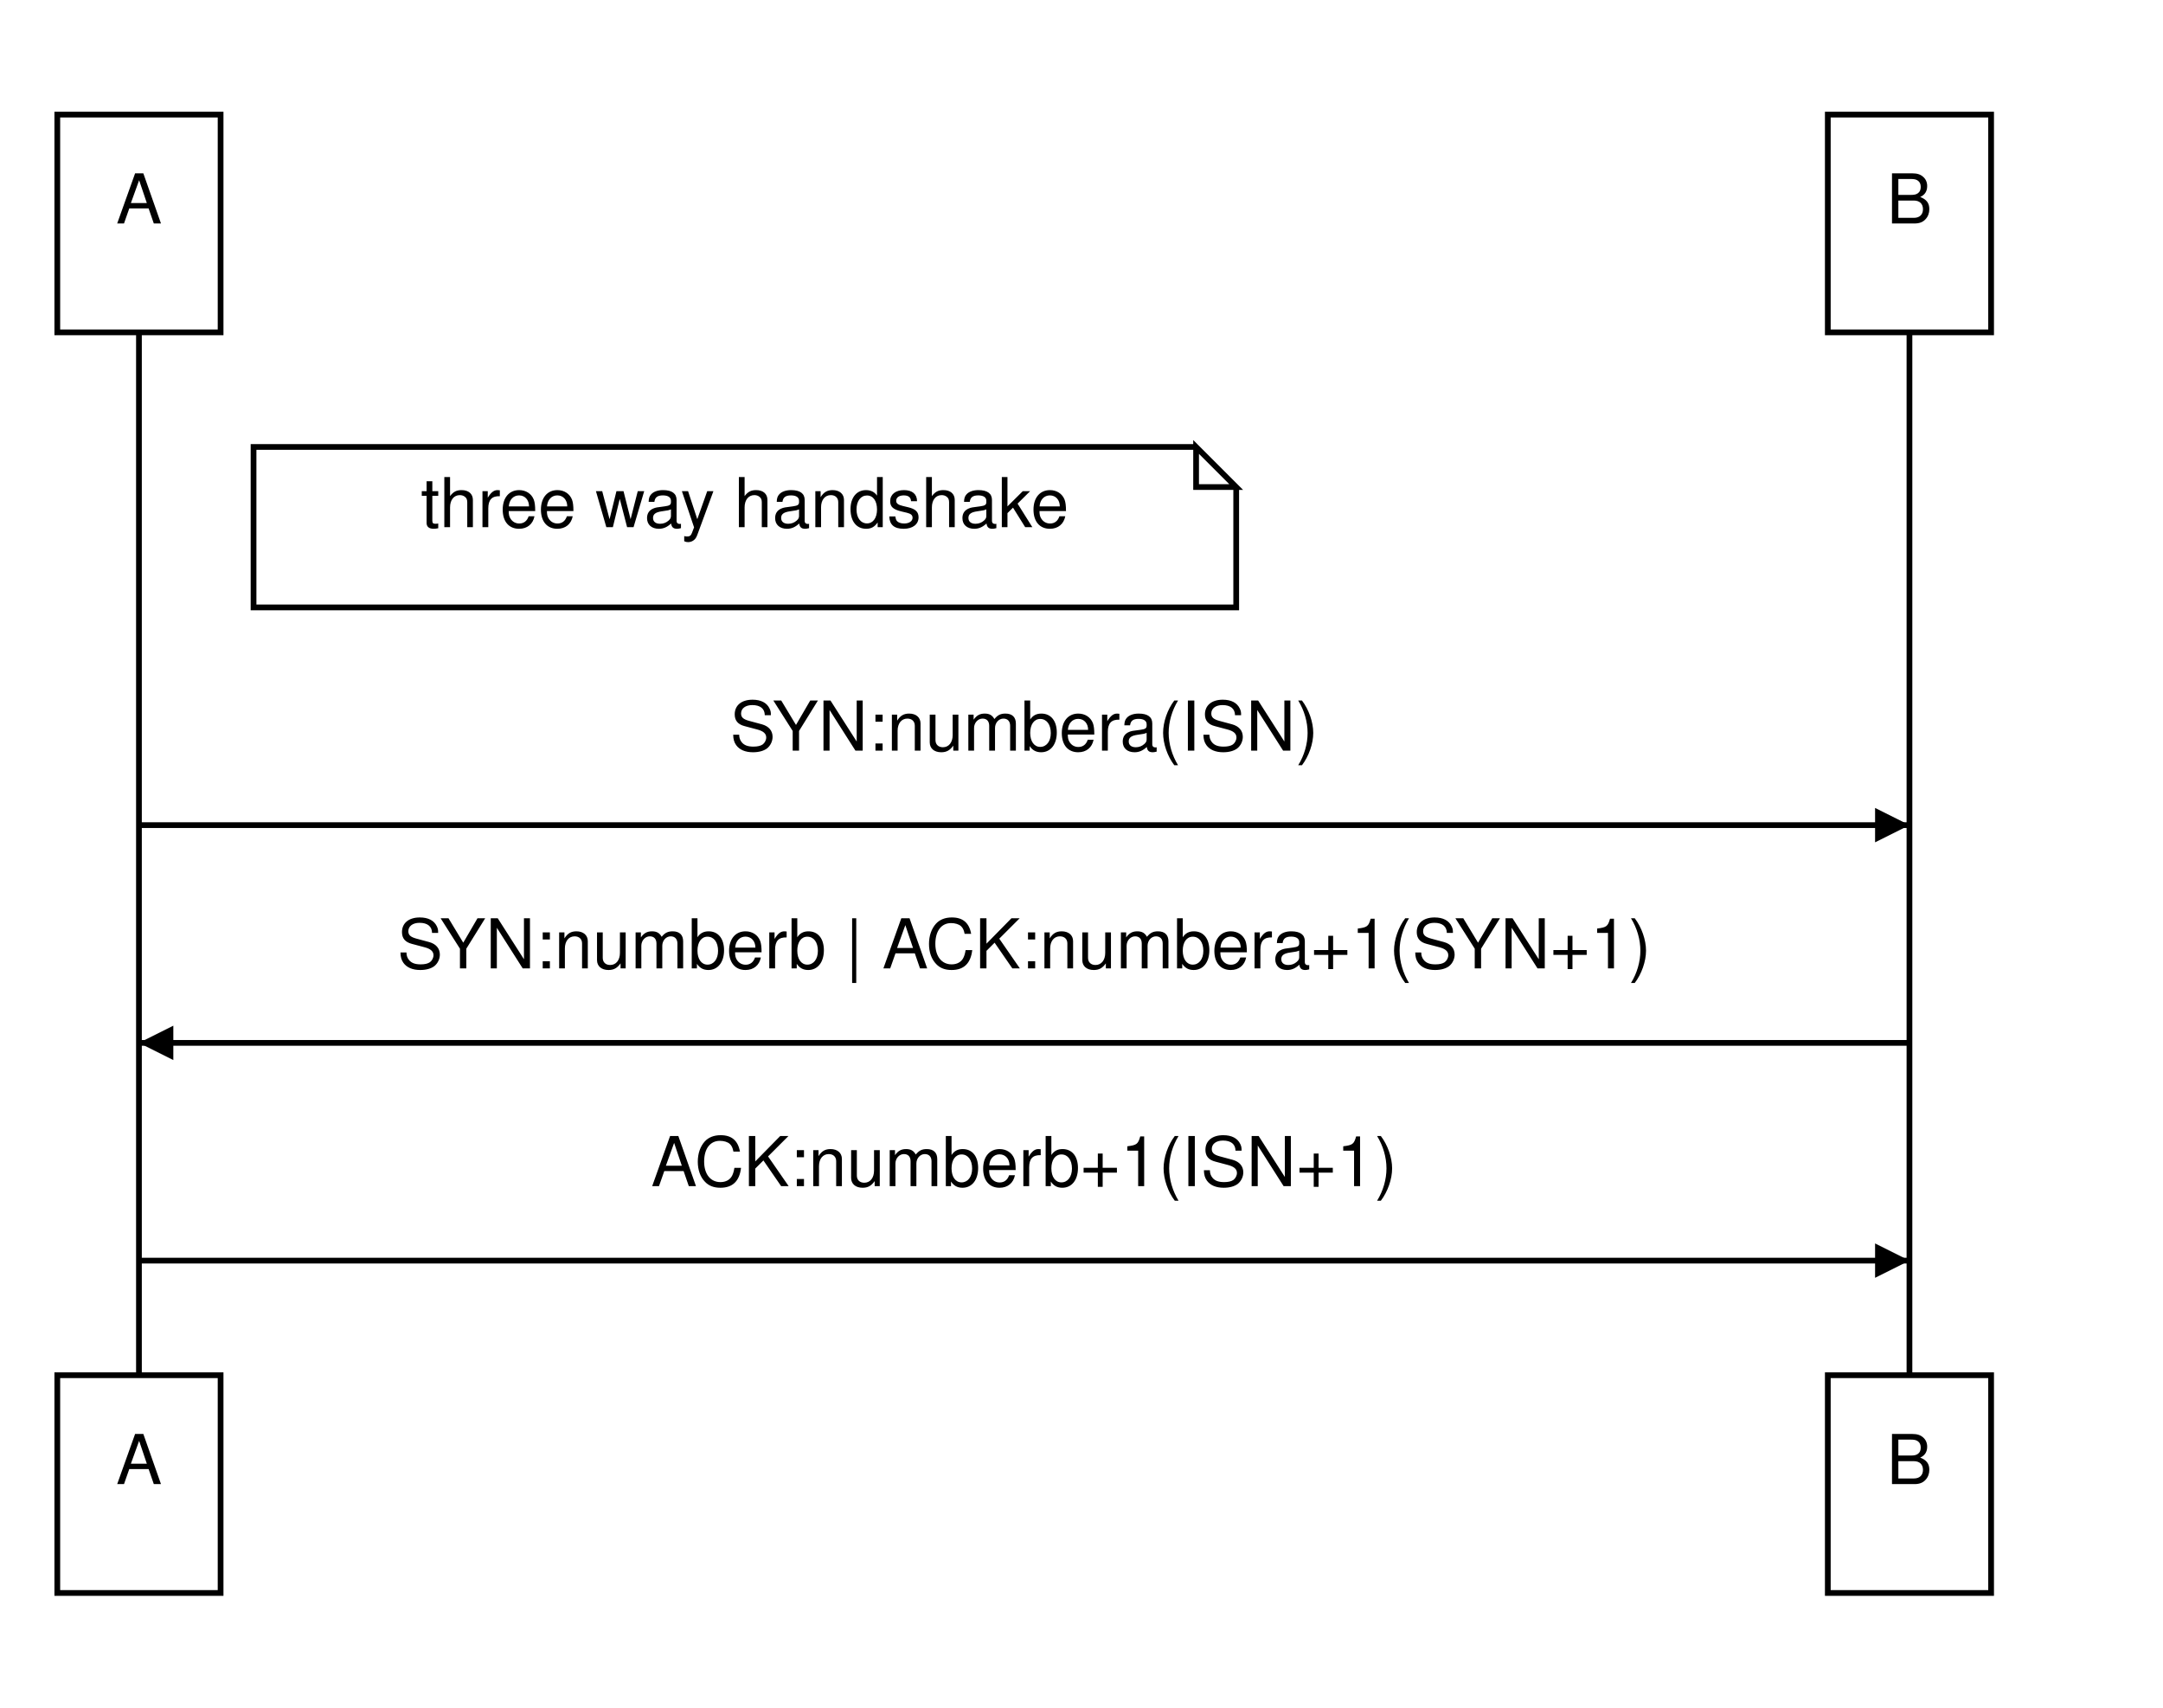
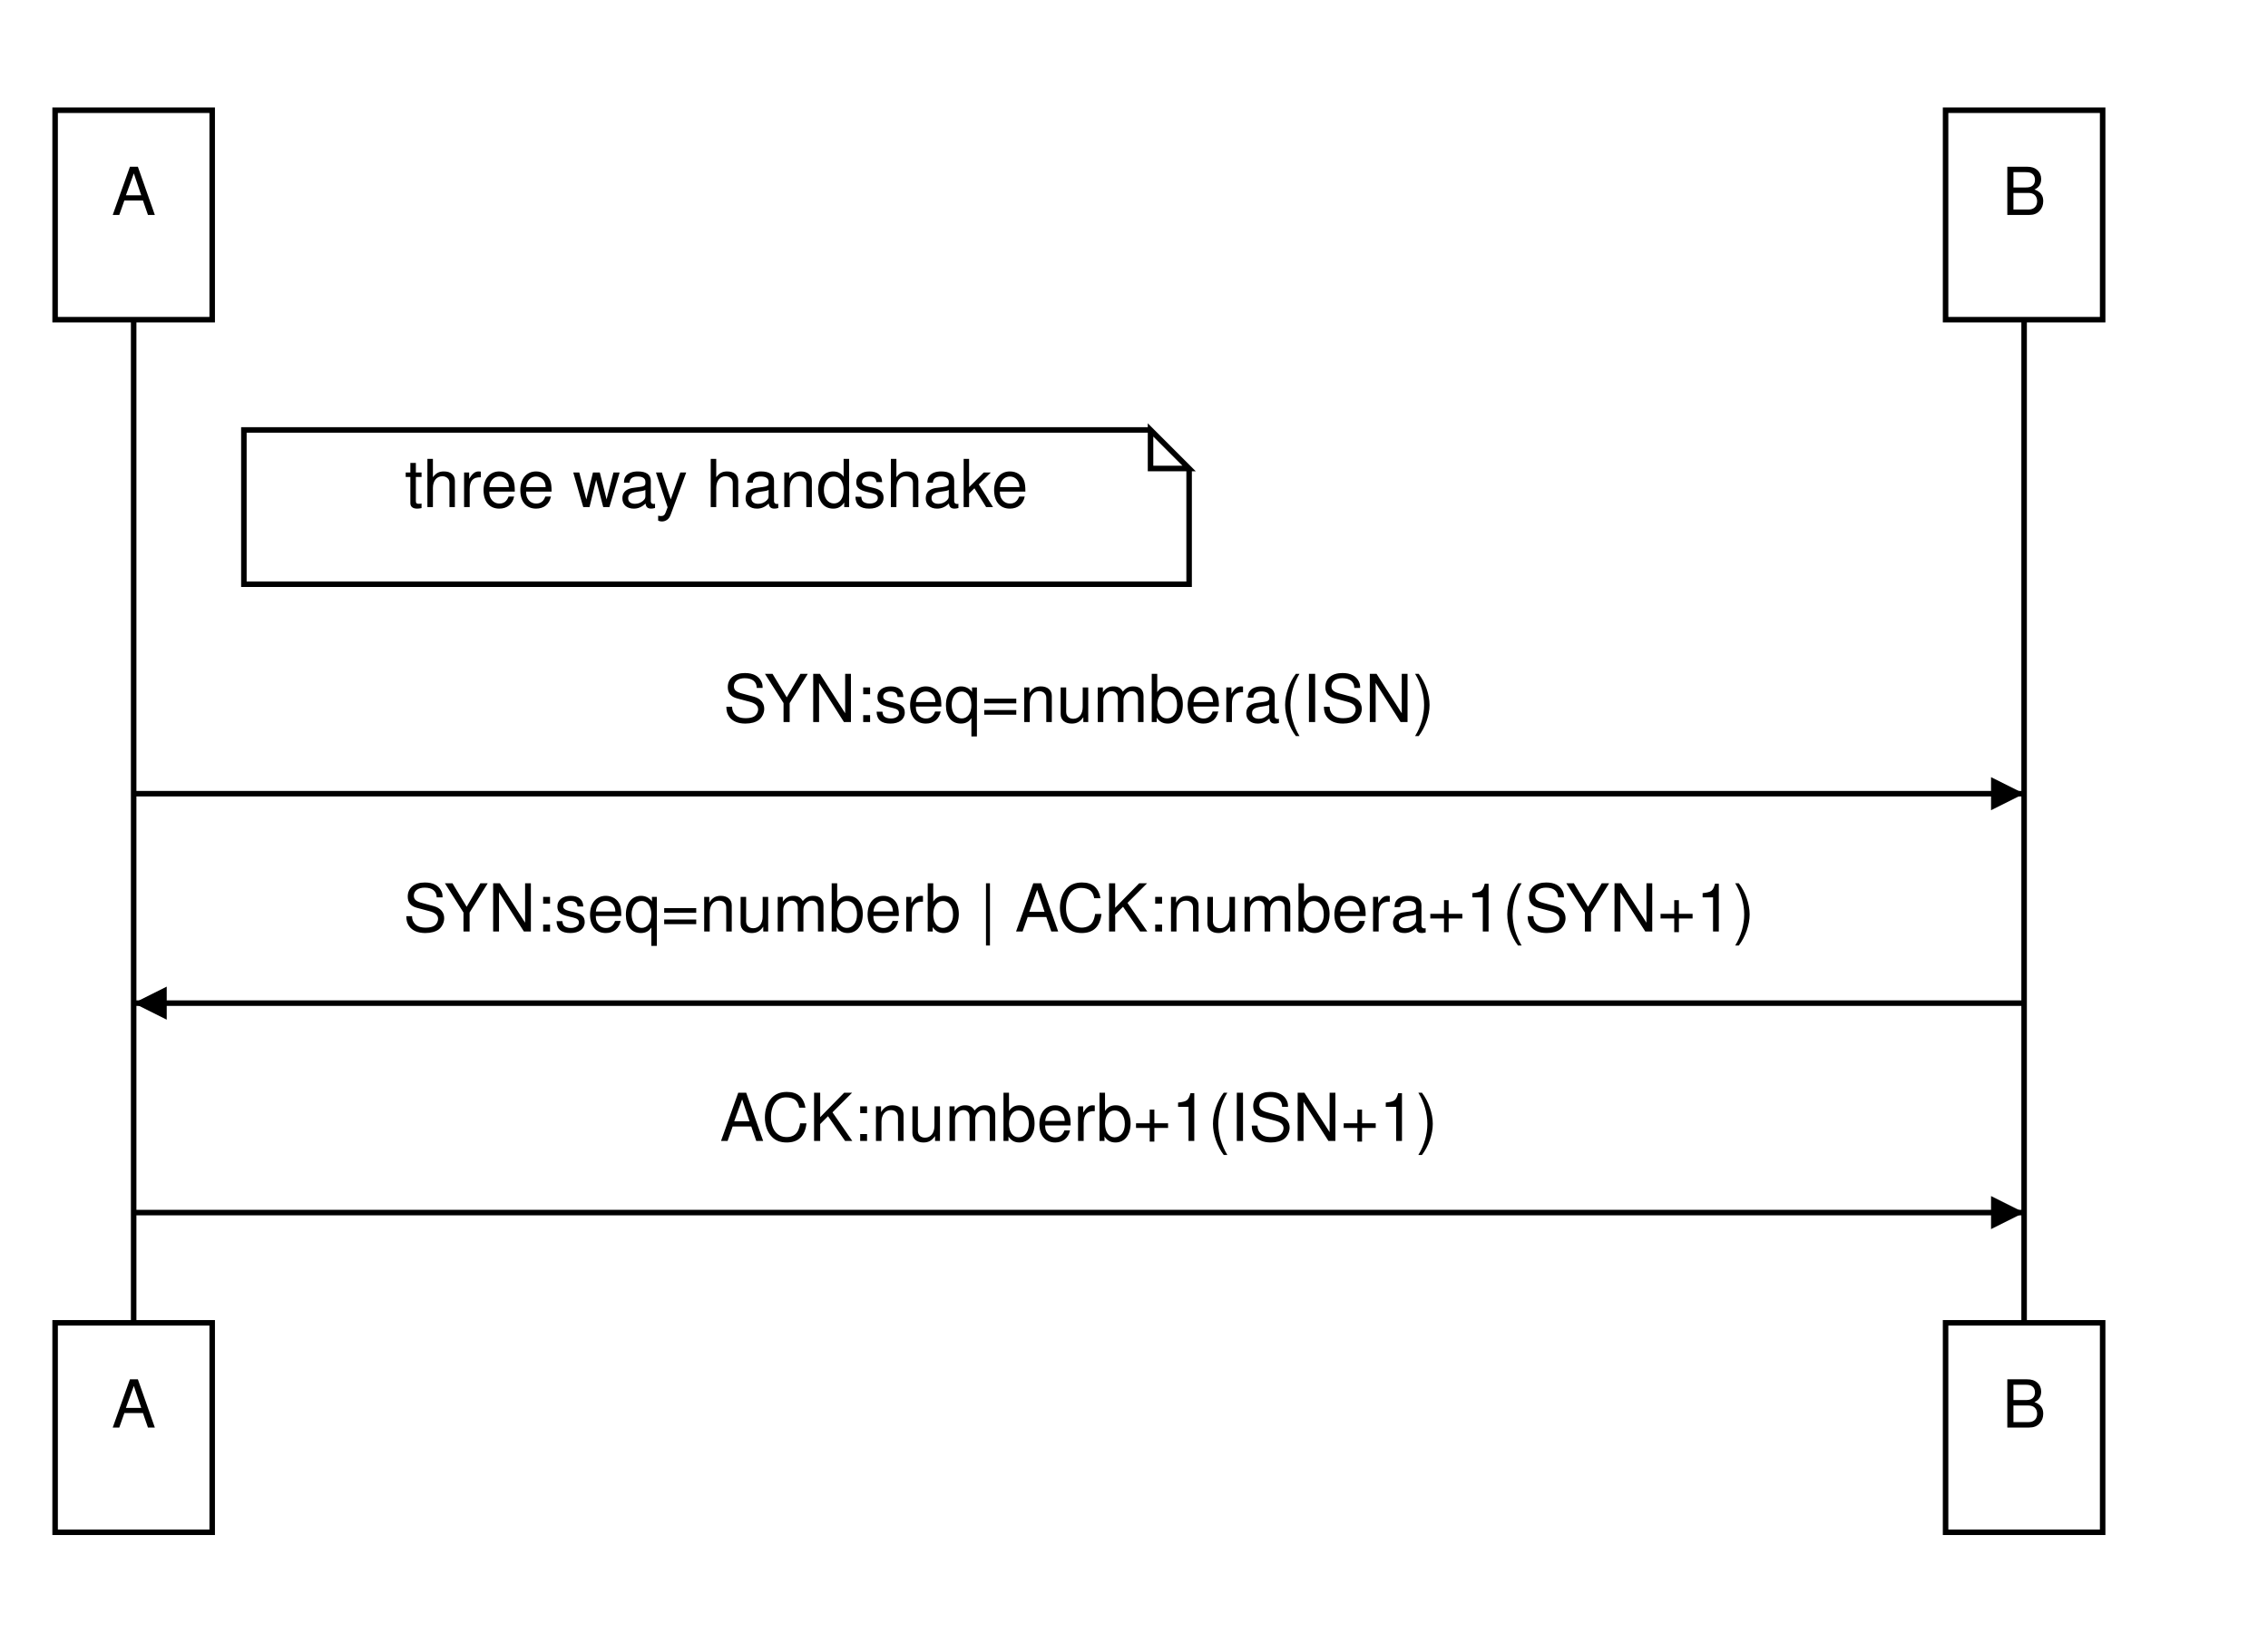
- <svg xmlns="http://www.w3.org/2000/svg" width="377.5" height="298">
+ <svg xmlns="http://www.w3.org/2000/svg" width="411.5" height="298">
  <defs>
    <marker id="arrow-filled" refX="6" refY="3" markerWidth="6" markerHeight="6" orient="auto">
      <path d="M0,0 6,3 0,6z" style="stroke: none; fill: black;" />
    </marker>
    <marker id="arrow-open" refX="6" refY="3" markerWidth="6" markerHeight="6" orient="auto">
      <path d="M0,0 6,3 0,6" style="stroke-width: 1; stroke: black;" />
    </marker>
  </defs>
  <rect width="28.5" height="38" style="stroke-width: 1; fill: none; stroke: black;" x="10" y="20" />
  <g>
    <text fill="black" font-family="Helvetica,sans-Serif" x="24.25" y="39" style="text-anchor: middle; alignment-baseline: central;">A</text>
  </g>
  <rect width="28.5" height="38" style="stroke-width: 1; fill: none; stroke: black;" x="10" y="240" />
  <g>
    <text fill="black" font-family="Helvetica,sans-Serif" x="24.25" y="259" style="text-anchor: middle; alignment-baseline: central;">A</text>
  </g>
  <path d="M24.25,58 v182" style="stroke-width: 1; fill: none; stroke: black;" />
-   <rect width="28.5" height="38" style="stroke-width: 1; fill: none; stroke: black;" x="319" y="20" />
+   <rect width="28.5" height="38" style="stroke-width: 1; fill: none; stroke: black;" x="353" y="20" />
  <g>
-     <text fill="black" font-family="Helvetica,sans-Serif" x="333.25" y="39" style="text-anchor: middle; alignment-baseline: central;">B</text>
+     <text fill="black" font-family="Helvetica,sans-Serif" x="367.25" y="39" style="text-anchor: middle; alignment-baseline: central;">B</text>
  </g>
-   <rect width="28.5" height="38" style="stroke-width: 1; fill: none; stroke: black;" x="319" y="240" />
+   <rect width="28.5" height="38" style="stroke-width: 1; fill: none; stroke: black;" x="353" y="240" />
  <g>
-     <text fill="black" font-family="Helvetica,sans-Serif" x="333.25" y="259" style="text-anchor: middle; alignment-baseline: central;">B</text>
+     <text fill="black" font-family="Helvetica,sans-Serif" x="367.25" y="259" style="text-anchor: middle; alignment-baseline: central;">B</text>
  </g>
-   <path d="M333.25,58 v182" style="stroke-width: 1; fill: none; stroke: black;" />
+   <path d="M367.25,58 v182" style="stroke-width: 1; fill: none; stroke: black;" />
  <path d="M208.75,78 L208.75,85 L215.75,85 L208.75,78 L44.25,78 L44.25,106 L215.75,106 L215.75,85 Z" style="stroke-width: 1; fill: none; stroke: black;" />
  <g>
    <text fill="black" font-family="Helvetica,sans-Serif" x="130" y="92" style="text-anchor: middle; alignment-baseline: central;">three way handshake</text>
  </g>
  <g>
-     <text fill="black" font-family="Helvetica,sans-Serif" x="178.75" y="131" style="text-anchor: middle; alignment-baseline: central;">SYN:numbera(ISN)</text>
+     <text fill="black" font-family="Helvetica,sans-Serif" x="195.75" y="131" style="text-anchor: middle; alignment-baseline: central;">SYN:seq=numbera(ISN)</text>
  </g>
-   <path d="M24.25,144 h309" style="stroke-width: 1; fill: none; stroke: black;" marker-end="url(#arrow-filled)" />
+   <path d="M24.25,144 h343" style="stroke-width: 1; fill: none; stroke: black;" marker-end="url(#arrow-filled)" />
  <g>
-     <text fill="black" font-family="Helvetica,sans-Serif" x="178.75" y="169" style="text-anchor: middle; alignment-baseline: central;">SYN:numberb | ACK:numbera+1(SYN+1)</text>
+     <text fill="black" font-family="Helvetica,sans-Serif" x="195.75" y="169" style="text-anchor: middle; alignment-baseline: central;">SYN:seq=numberb | ACK:numbera+1(SYN+1)</text>
  </g>
-   <path d="M333.25,182 h-309" style="stroke-width: 1; fill: none; stroke: black;" marker-end="url(#arrow-filled)" />
+   <path d="M367.25,182 h-343" style="stroke-width: 1; fill: none; stroke: black;" marker-end="url(#arrow-filled)" />
  <g>
-     <text fill="black" font-family="Helvetica,sans-Serif" x="178.75" y="207" style="text-anchor: middle; alignment-baseline: central;">ACK:numberb+1(ISN+1)</text>
+     <text fill="black" font-family="Helvetica,sans-Serif" x="195.75" y="207" style="text-anchor: middle; alignment-baseline: central;">ACK:numberb+1(ISN+1)</text>
  </g>
-   <path d="M24.25,220 h309" style="stroke-width: 1; fill: none; stroke: black;" marker-end="url(#arrow-filled)" />
+   <path d="M24.25,220 h343" style="stroke-width: 1; fill: none; stroke: black;" marker-end="url(#arrow-filled)" />
</svg>
